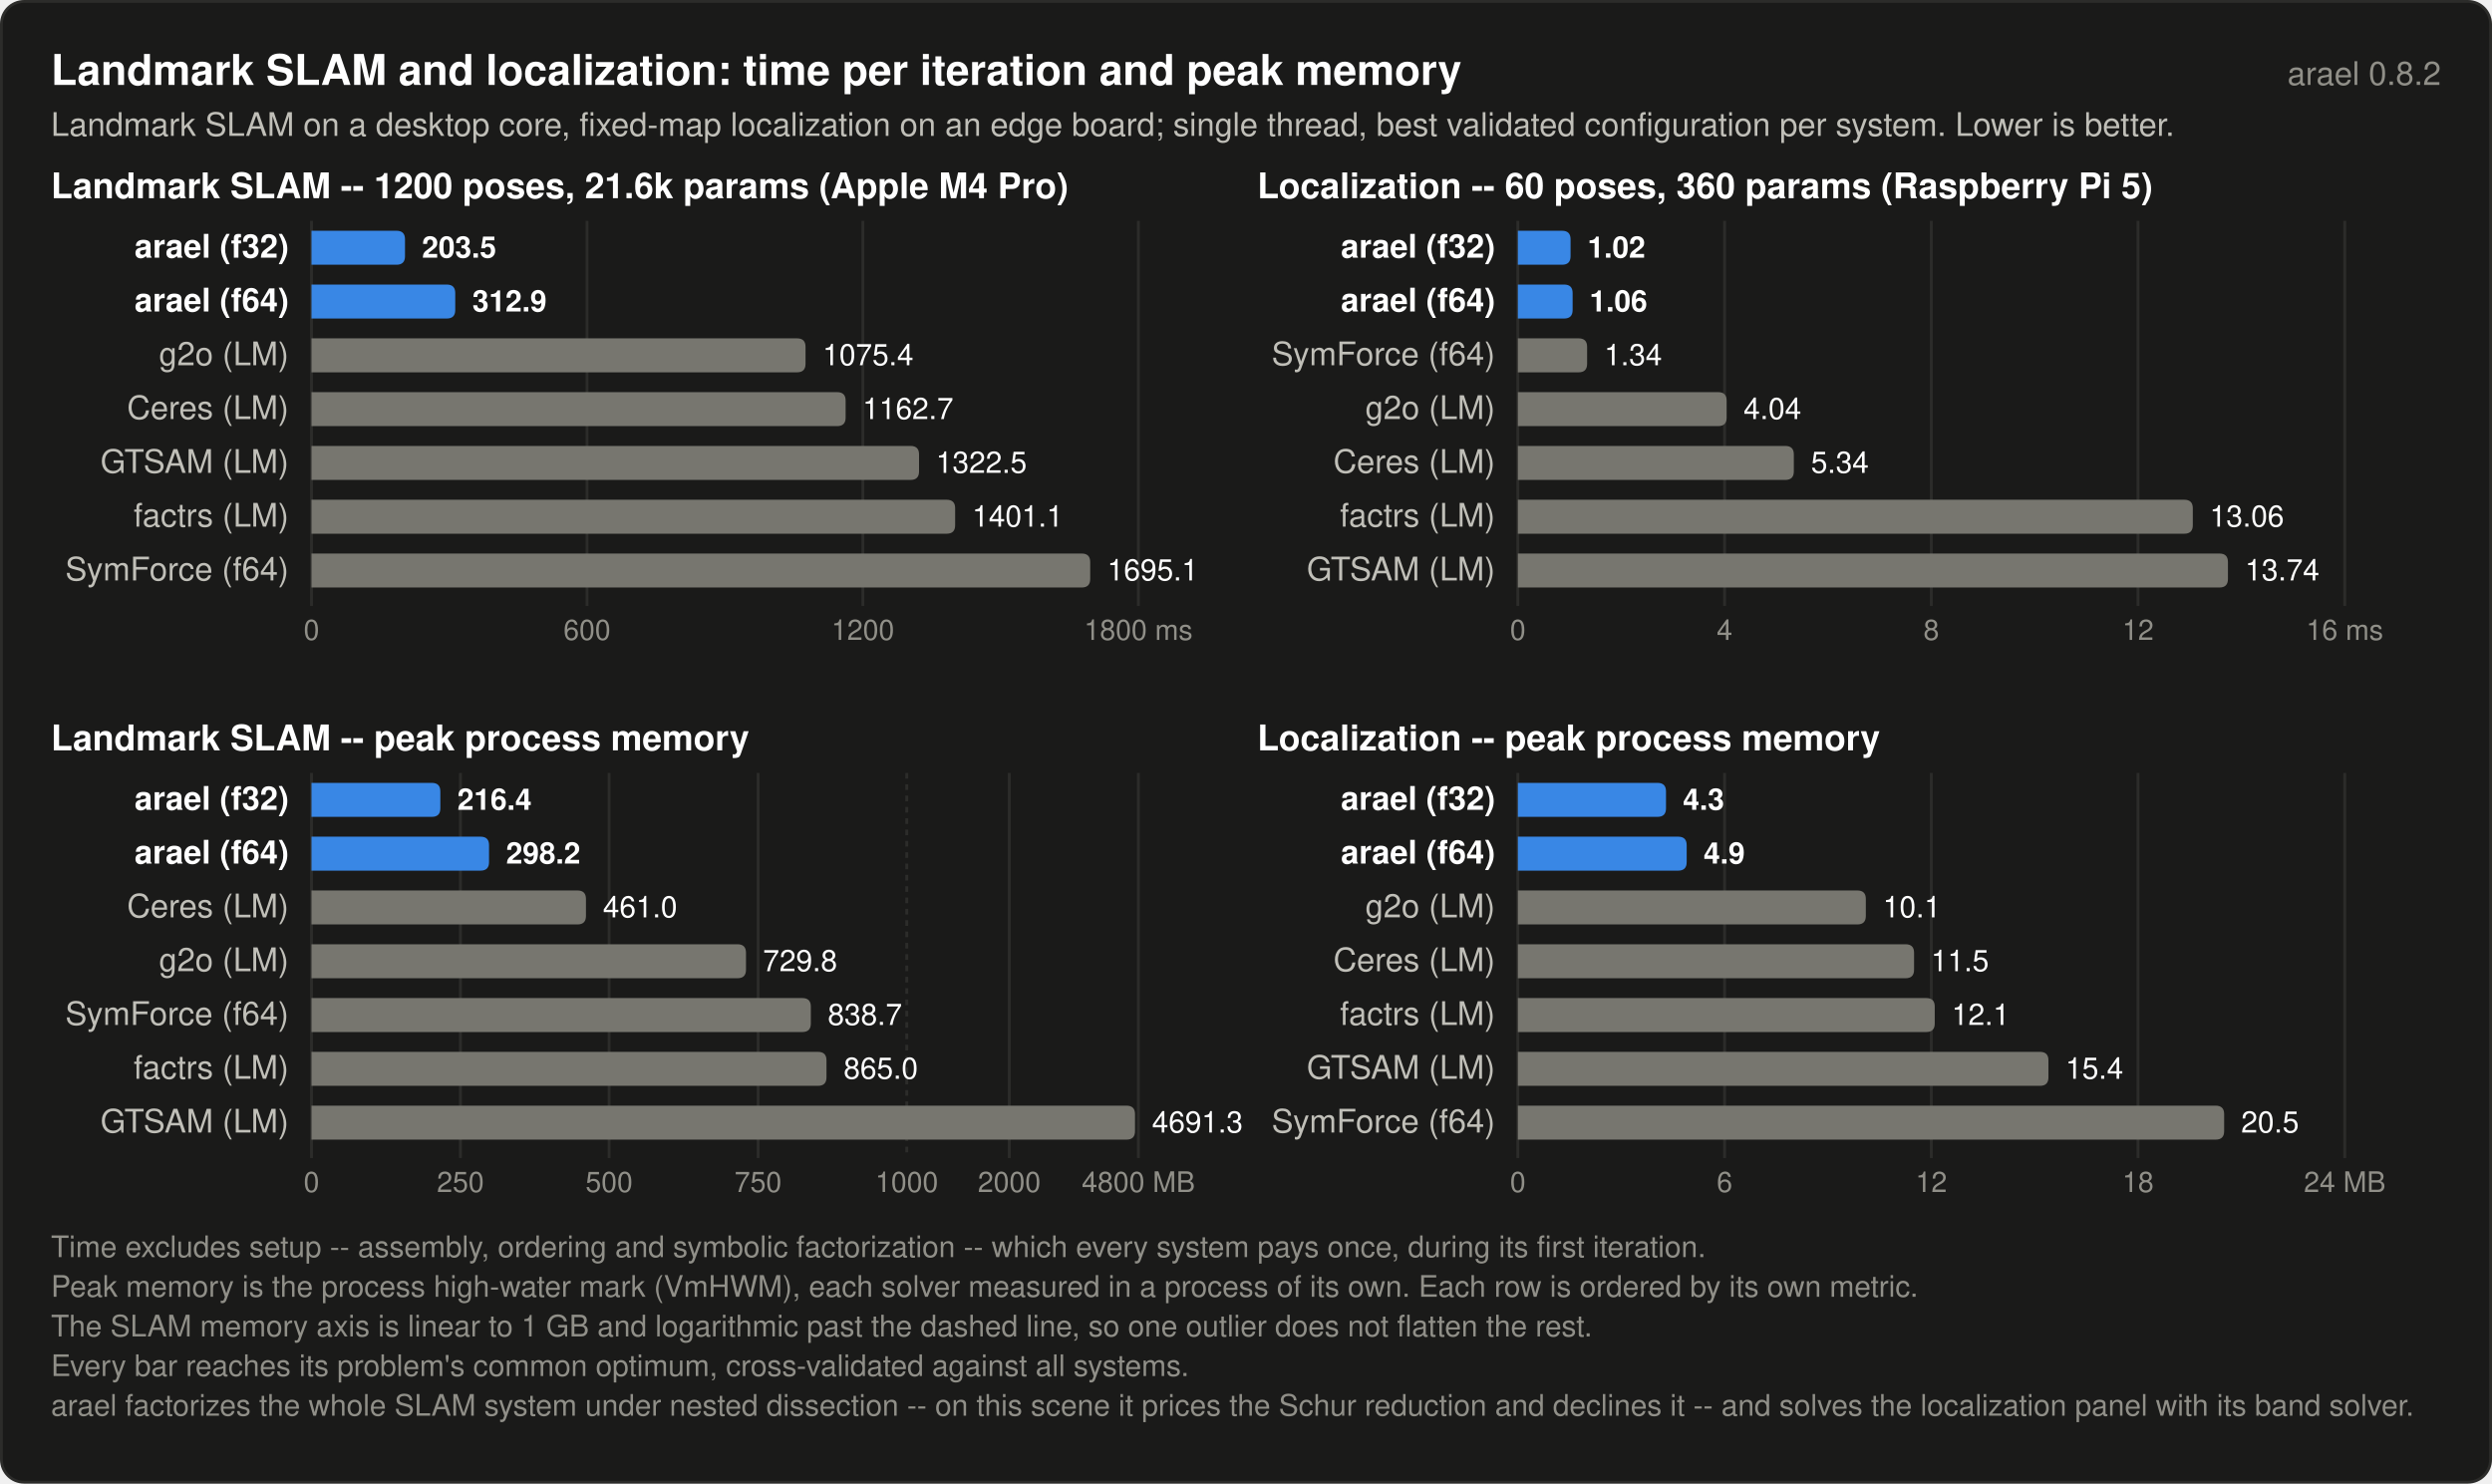
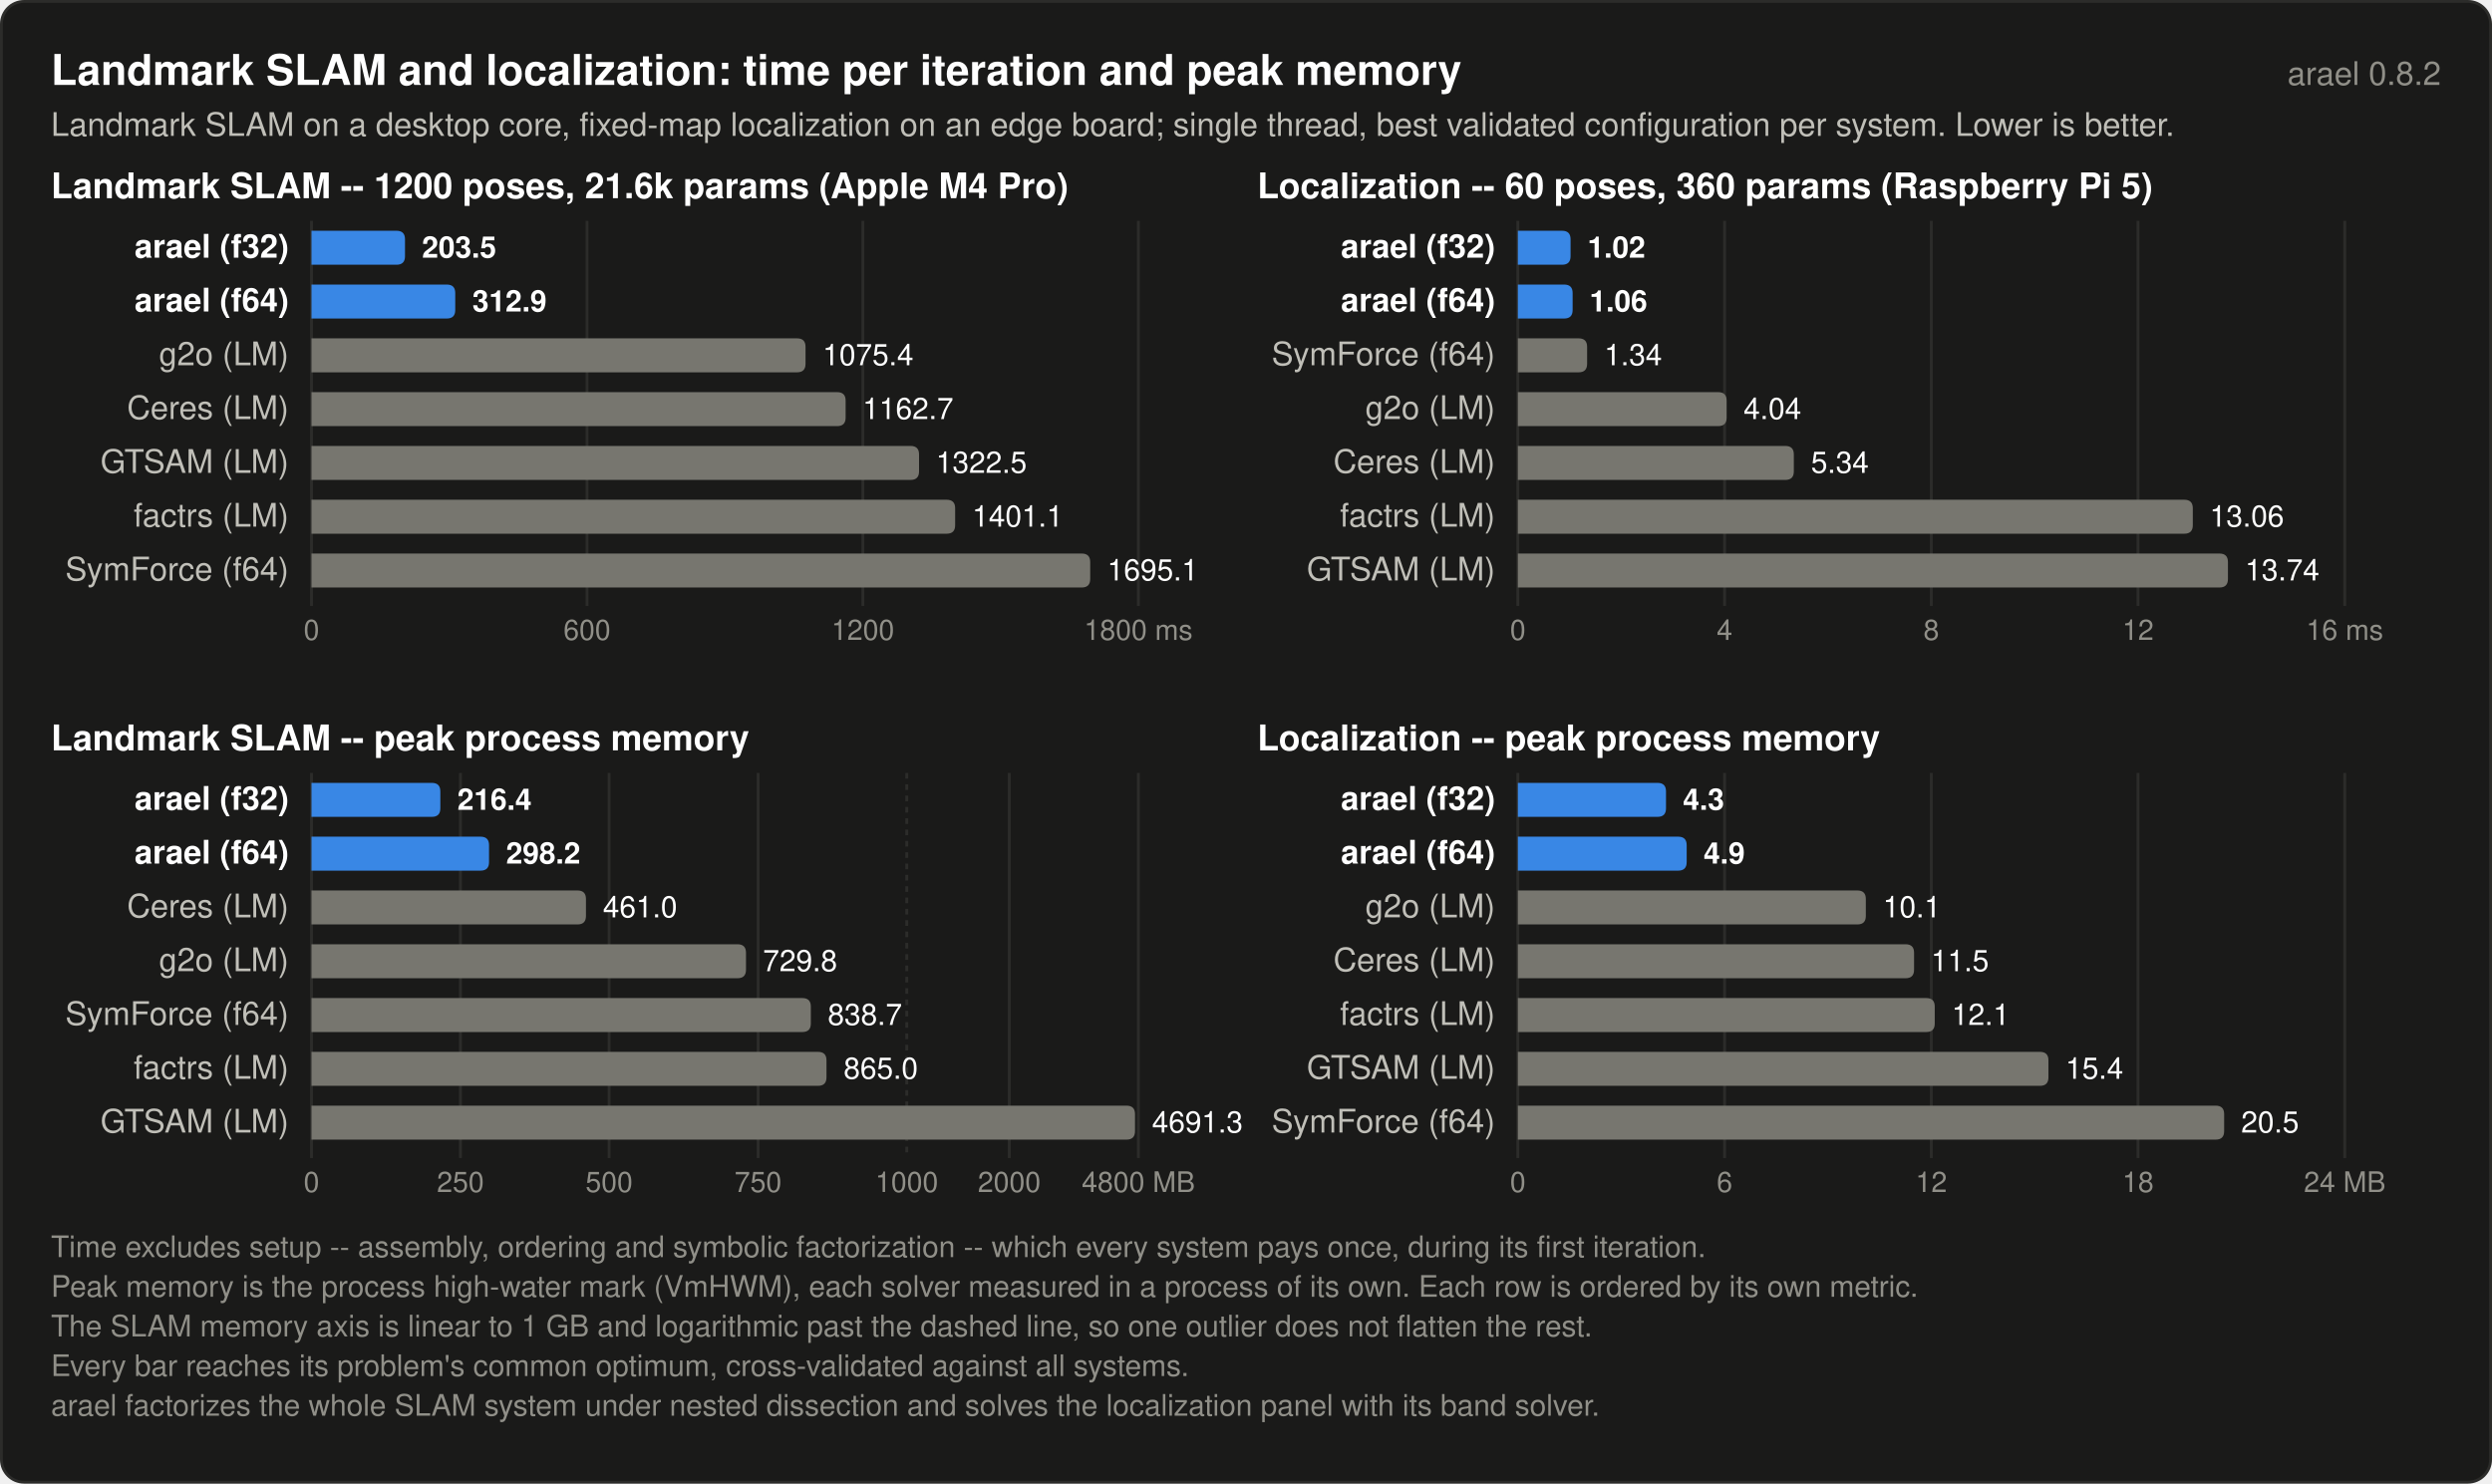
<svg xmlns="http://www.w3.org/2000/svg" width="880" height="524" viewBox="0 0 880 524" font-family="ui-sans-serif, system-ui, -apple-system, 'Segoe UI', Helvetica, Arial, sans-serif">
  <rect x="0.5" y="0.5" width="879" height="523" rx="8" fill="#1a1a19" stroke="#2c2c2a" />
  <text x="18" y="30" font-size="15" font-weight="600" fill="#ffffff">Landmark SLAM and localization: time per iteration and peak memory</text>
  <text x="862" y="30" font-size="11.5" text-anchor="end" fill="#908f88">arael 0.8.2</text>
  <text x="18" y="48" font-size="11.5" fill="#c0bfb8">Landmark SLAM on a desktop core, fixed-map localization on an edge board; single thread, best validated configuration per system. Lower is better.</text>
  <text x="18" y="70" font-size="12.5" font-weight="600" fill="#ffffff">Landmark SLAM -- 1200 poses, 21.6k params (Apple M4 Pro)</text>
  <line x1="110.0" y1="78" x2="110.0" y2="214" stroke="#2c2c2a" stroke-width="1" />
  <text x="110.0" y="226" font-size="10" text-anchor="middle" fill="#908f88">0</text>
  <line x1="207.3" y1="78" x2="207.3" y2="214" stroke="#2c2c2a" stroke-width="1" />
  <text x="207.3" y="226" font-size="10" text-anchor="middle" fill="#908f88">600</text>
  <line x1="304.7" y1="78" x2="304.7" y2="214" stroke="#2c2c2a" stroke-width="1" />
  <text x="304.7" y="226" font-size="10" text-anchor="middle" fill="#908f88">1200</text>
  <line x1="402.0" y1="78" x2="402.0" y2="214" stroke="#2c2c2a" stroke-width="1" />
  <text x="402.0" y="226" font-size="10" text-anchor="middle" fill="#908f88">1800 ms</text>
  <text x="102" y="91.0" font-size="11.5" text-anchor="end" font-weight="600" fill="#ffffff">arael (f32)</text>
  <path d="M110,81.5 L140.019,81.5 Q143.019,81.5 143.019,84.5 L143.019,90.5 Q143.019,93.5 140.019,93.5 L110,93.5 Z" fill="#3987e5" />
  <text x="149.0" y="91.0" font-size="10.5" font-weight="600" fill="#ffffff">203.5</text>
  <text x="102" y="110.0" font-size="11.5" text-anchor="end" font-weight="600" fill="#ffffff">arael (f64)</text>
  <path d="M110,100.5 L157.764,100.5 Q160.764,100.5 160.764,103.5 L160.764,109.5 Q160.764,112.5 157.764,112.5 L110,112.5 Z" fill="#3987e5" />
  <text x="166.8" y="110.0" font-size="10.5" font-weight="600" fill="#ffffff">312.9</text>
  <text x="102" y="129.0" font-size="11.5" text-anchor="end" fill="#c0bfb8">g2o (LM)</text>
  <path d="M110,119.5 L281.457,119.5 Q284.457,119.5 284.457,122.5 L284.457,128.5 Q284.457,131.5 281.457,131.5 L110,131.5 Z" fill="#77766f" />
  <text x="290.5" y="129.0" font-size="10.5" fill="#ffffff">1075.4</text>
  <text x="102" y="148.0" font-size="11.5" text-anchor="end" fill="#c0bfb8">Ceres (LM)</text>
  <path d="M110,138.5 L295.617,138.5 Q298.617,138.5 298.617,141.5 L298.617,147.5 Q298.617,150.5 295.617,150.5 L110,150.5 Z" fill="#77766f" />
  <text x="304.6" y="148.0" font-size="10.5" fill="#ffffff">1162.7</text>
  <text x="102" y="167.0" font-size="11.5" text-anchor="end" fill="#c0bfb8">GTSAM (LM)</text>
  <path d="M110,157.5 L321.545,157.5 Q324.545,157.5 324.545,160.5 L324.545,166.5 Q324.545,169.5 321.545,169.5 L110,169.5 Z" fill="#77766f" />
  <text x="330.5" y="167.0" font-size="10.5" fill="#ffffff">1322.5</text>
  <text x="102" y="186.0" font-size="11.5" text-anchor="end" fill="#c0bfb8">factrs (LM)</text>
  <path d="M110,176.5 L334.293,176.5 Q337.293,176.5 337.293,179.5 L337.293,185.5 Q337.293,188.5 334.293,188.5 L110,188.5 Z" fill="#77766f" />
  <text x="343.3" y="186.0" font-size="10.5" fill="#ffffff">1401.1</text>
  <text x="102" y="205.0" font-size="11.5" text-anchor="end" fill="#c0bfb8">SymForce (f64)</text>
  <path d="M110,195.5 L381.985,195.5 Q384.985,195.5 384.985,198.5 L384.985,204.5 Q384.985,207.5 381.985,207.5 L110,207.5 Z" fill="#77766f" />
  <text x="391.0" y="205.0" font-size="10.5" fill="#ffffff">1695.1</text>
  <text x="444" y="70" font-size="12.5" font-weight="600" fill="#ffffff">Localization -- 60 poses, 360 params (Raspberry Pi 5)</text>
  <line x1="536.0" y1="78" x2="536.0" y2="214" stroke="#2c2c2a" stroke-width="1" />
  <text x="536.0" y="226" font-size="10" text-anchor="middle" fill="#908f88">0</text>
  <line x1="609.0" y1="78" x2="609.0" y2="214" stroke="#2c2c2a" stroke-width="1" />
  <text x="609.0" y="226" font-size="10" text-anchor="middle" fill="#908f88">4</text>
  <line x1="682.0" y1="78" x2="682.0" y2="214" stroke="#2c2c2a" stroke-width="1" />
  <text x="682.0" y="226" font-size="10" text-anchor="middle" fill="#908f88">8</text>
  <line x1="755.0" y1="78" x2="755.0" y2="214" stroke="#2c2c2a" stroke-width="1" />
  <text x="755.0" y="226" font-size="10" text-anchor="middle" fill="#908f88">12</text>
  <line x1="828.0" y1="78" x2="828.0" y2="214" stroke="#2c2c2a" stroke-width="1" />
  <text x="828.0" y="226" font-size="10" text-anchor="middle" fill="#908f88">16 ms</text>
  <text x="528" y="91.0" font-size="11.5" text-anchor="end" font-weight="600" fill="#ffffff">arael (f32)</text>
  <path d="M536,81.5 L551.615,81.5 Q554.615,81.5 554.615,84.5 L554.615,90.5 Q554.615,93.5 551.615,93.5 L536,93.5 Z" fill="#3987e5" />
  <text x="560.6" y="91.0" font-size="10.5" font-weight="600" fill="#ffffff">1.02</text>
  <text x="528" y="110.0" font-size="11.5" text-anchor="end" font-weight="600" fill="#ffffff">arael (f64)</text>
  <path d="M536,100.5 L552.345,100.5 Q555.345,100.5 555.345,103.5 L555.345,109.5 Q555.345,112.5 552.345,112.5 L536,112.5 Z" fill="#3987e5" />
  <text x="561.3" y="110.0" font-size="10.5" font-weight="600" fill="#ffffff">1.06</text>
  <text x="528" y="129.0" font-size="11.5" text-anchor="end" fill="#c0bfb8">SymForce (f64)</text>
  <path d="M536,119.5 L557.455,119.5 Q560.455,119.5 560.455,122.5 L560.455,128.5 Q560.455,131.5 557.455,131.5 L536,131.5 Z" fill="#77766f" />
  <text x="566.5" y="129.0" font-size="10.5" fill="#ffffff">1.34</text>
  <text x="528" y="148.0" font-size="11.5" text-anchor="end" fill="#c0bfb8">g2o (LM)</text>
  <path d="M536,138.5 L606.73,138.5 Q609.73,138.5 609.73,141.5 L609.73,147.5 Q609.73,150.5 606.73,150.5 L536,150.5 Z" fill="#77766f" />
  <text x="615.7" y="148.0" font-size="10.5" fill="#ffffff">4.04</text>
  <text x="528" y="167.0" font-size="11.5" text-anchor="end" fill="#c0bfb8">Ceres (LM)</text>
  <path d="M536,157.5 L630.455,157.5 Q633.455,157.5 633.455,160.5 L633.455,166.5 Q633.455,169.5 630.455,169.5 L536,169.5 Z" fill="#77766f" />
  <text x="639.5" y="167.0" font-size="10.5" fill="#ffffff">5.34</text>
  <text x="528" y="186.0" font-size="11.5" text-anchor="end" fill="#c0bfb8">factrs (LM)</text>
  <path d="M536,176.5 L771.345,176.5 Q774.345,176.5 774.345,179.5 L774.345,185.5 Q774.345,188.5 771.345,188.5 L536,188.5 Z" fill="#77766f" />
  <text x="780.3" y="186.0" font-size="10.5" fill="#ffffff">13.06</text>
  <text x="528" y="205.0" font-size="11.5" text-anchor="end" fill="#c0bfb8">GTSAM (LM)</text>
  <path d="M536,195.5 L783.755,195.5 Q786.755,195.5 786.755,198.5 L786.755,204.5 Q786.755,207.5 783.755,207.5 L536,207.5 Z" fill="#77766f" />
  <text x="792.8" y="205.0" font-size="10.5" fill="#ffffff">13.74</text>
  <text x="18" y="265" font-size="12.5" font-weight="600" fill="#ffffff">Landmark SLAM -- peak process memory</text>
  <line x1="110.0" y1="273" x2="110.0" y2="409" stroke="#2c2c2a" stroke-width="1" />
  <text x="110.0" y="421" font-size="10" text-anchor="middle" fill="#908f88">0</text>
  <line x1="162.6" y1="273" x2="162.6" y2="409" stroke="#2c2c2a" stroke-width="1" />
  <text x="162.6" y="421" font-size="10" text-anchor="middle" fill="#908f88">250</text>
  <line x1="215.1" y1="273" x2="215.1" y2="409" stroke="#2c2c2a" stroke-width="1" />
  <text x="215.1" y="421" font-size="10" text-anchor="middle" fill="#908f88">500</text>
  <line x1="267.7" y1="273" x2="267.7" y2="409" stroke="#2c2c2a" stroke-width="1" />
  <text x="267.7" y="421" font-size="10" text-anchor="middle" fill="#908f88">750</text>
  <line x1="320.2" y1="273" x2="320.2" y2="409" stroke="#2c2c2a" stroke-width="1" stroke-dasharray="2 2" />
  <text x="320.2" y="421" font-size="10" text-anchor="middle" fill="#908f88">1000</text>
  <line x1="356.4" y1="273" x2="356.4" y2="409" stroke="#2c2c2a" stroke-width="1" />
  <text x="356.4" y="421" font-size="10" text-anchor="middle" fill="#908f88">2000</text>
  <line x1="402.0" y1="273" x2="402.0" y2="409" stroke="#2c2c2a" stroke-width="1" />
  <text x="402.0" y="421" font-size="10" text-anchor="middle" fill="#908f88">4800 MB</text>
  <text x="102" y="286.0" font-size="11.5" text-anchor="end" font-weight="600" fill="#ffffff">arael (f32)</text>
  <path d="M110,276.5 L152.496,276.5 Q155.496,276.5 155.496,279.5 L155.496,285.5 Q155.496,288.5 152.496,288.5 L110,288.5 Z" fill="#3987e5" />
  <text x="161.5" y="286.0" font-size="10.5" font-weight="600" fill="#ffffff">216.4</text>
  <text x="102" y="305.0" font-size="11.5" text-anchor="end" font-weight="600" fill="#ffffff">arael (f64)</text>
  <path d="M110,295.5 L169.694,295.5 Q172.694,295.5 172.694,298.5 L172.694,304.5 Q172.694,307.5 169.694,307.5 L110,307.5 Z" fill="#3987e5" />
  <text x="178.7" y="305.0" font-size="10.5" font-weight="600" fill="#ffffff">298.2</text>
  <text x="102" y="324.0" font-size="11.5" text-anchor="end" fill="#c0bfb8">Ceres (LM)</text>
  <path d="M110,314.5 L203.921,314.5 Q206.921,314.5 206.921,317.5 L206.921,323.5 Q206.921,326.5 203.921,326.5 L110,326.5 Z" fill="#77766f" />
  <text x="212.9" y="324.0" font-size="10.5" fill="#ffffff">461.0</text>
  <text x="102" y="343.0" font-size="11.5" text-anchor="end" fill="#c0bfb8">g2o (LM)</text>
  <path d="M110,333.5 L260.433,333.5 Q263.433,333.5 263.433,336.5 L263.433,342.5 Q263.433,345.5 260.433,345.5 L110,345.5 Z" fill="#77766f" />
  <text x="269.4" y="343.0" font-size="10.5" fill="#ffffff">729.8</text>
  <text x="102" y="362.0" font-size="11.5" text-anchor="end" fill="#c0bfb8">SymForce (f64)</text>
  <path d="M110,352.5 L283.328,352.5 Q286.328,352.5 286.328,355.5 L286.328,361.5 Q286.328,364.5 283.328,364.5 L110,364.5 Z" fill="#77766f" />
  <text x="292.3" y="362.0" font-size="10.5" fill="#ffffff">838.7</text>
  <text x="102" y="381.0" font-size="11.5" text-anchor="end" fill="#c0bfb8">factrs (LM)</text>
  <path d="M110,371.5 L288.858,371.5 Q291.858,371.5 291.858,374.5 L291.858,380.5 Q291.858,383.5 288.858,383.5 L110,383.5 Z" fill="#77766f" />
  <text x="297.9" y="381.0" font-size="10.5" fill="#ffffff">865.0</text>
  <text x="102" y="400.0" font-size="11.5" text-anchor="end" fill="#c0bfb8">GTSAM (LM)</text>
  <path d="M110,390.5 L397.806,390.5 Q400.806,390.5 400.806,393.5 L400.806,399.5 Q400.806,402.5 397.806,402.5 L110,402.5 Z" fill="#77766f" />
  <text x="406.8" y="400.0" font-size="10.5" fill="#ffffff">4691.3</text>
  <text x="444" y="265" font-size="12.5" font-weight="600" fill="#ffffff">Localization -- peak process memory</text>
  <line x1="536.0" y1="273" x2="536.0" y2="409" stroke="#2c2c2a" stroke-width="1" />
  <text x="536.0" y="421" font-size="10" text-anchor="middle" fill="#908f88">0</text>
  <line x1="609.0" y1="273" x2="609.0" y2="409" stroke="#2c2c2a" stroke-width="1" />
  <text x="609.0" y="421" font-size="10" text-anchor="middle" fill="#908f88">6</text>
  <line x1="682.0" y1="273" x2="682.0" y2="409" stroke="#2c2c2a" stroke-width="1" />
  <text x="682.0" y="421" font-size="10" text-anchor="middle" fill="#908f88">12</text>
  <line x1="755.0" y1="273" x2="755.0" y2="409" stroke="#2c2c2a" stroke-width="1" />
  <text x="755.0" y="421" font-size="10" text-anchor="middle" fill="#908f88">18</text>
  <line x1="828.0" y1="273" x2="828.0" y2="409" stroke="#2c2c2a" stroke-width="1" />
  <text x="828.0" y="421" font-size="10" text-anchor="middle" fill="#908f88">24 MB</text>
  <text x="528" y="286.0" font-size="11.5" text-anchor="end" font-weight="600" fill="#ffffff">arael (f32)</text>
  <path d="M536,276.5 L585.317,276.5 Q588.317,276.5 588.317,279.5 L588.317,285.5 Q588.317,288.5 585.317,288.5 L536,288.5 Z" fill="#3987e5" />
  <text x="594.3" y="286.0" font-size="10.5" font-weight="600" fill="#ffffff">4.3</text>
  <text x="528" y="305.0" font-size="11.5" text-anchor="end" font-weight="600" fill="#ffffff">arael (f64)</text>
  <path d="M536,295.5 L592.617,295.5 Q595.617,295.5 595.617,298.5 L595.617,304.5 Q595.617,307.5 592.617,307.5 L536,307.5 Z" fill="#3987e5" />
  <text x="601.6" y="305.0" font-size="10.5" font-weight="600" fill="#ffffff">4.9</text>
  <text x="528" y="324.0" font-size="11.5" text-anchor="end" fill="#c0bfb8">g2o (LM)</text>
  <path d="M536,314.5 L655.883,314.5 Q658.883,314.5 658.883,317.5 L658.883,323.5 Q658.883,326.5 655.883,326.5 L536,326.5 Z" fill="#77766f" />
  <text x="664.9" y="324.0" font-size="10.5" fill="#ffffff">10.1</text>
  <text x="528" y="343.0" font-size="11.5" text-anchor="end" fill="#c0bfb8">Ceres (LM)</text>
  <path d="M536,333.5 L672.917,333.5 Q675.917,333.5 675.917,336.5 L675.917,342.5 Q675.917,345.5 672.917,345.5 L536,345.5 Z" fill="#77766f" />
  <text x="681.9" y="343.0" font-size="10.5" fill="#ffffff">11.5</text>
  <text x="528" y="362.0" font-size="11.5" text-anchor="end" fill="#c0bfb8">factrs (LM)</text>
  <path d="M536,352.5 L680.217,352.5 Q683.217,352.5 683.217,355.5 L683.217,361.5 Q683.217,364.5 680.217,364.5 L536,364.5 Z" fill="#77766f" />
  <text x="689.2" y="362.0" font-size="10.5" fill="#ffffff">12.1</text>
  <text x="528" y="381.0" font-size="11.5" text-anchor="end" fill="#c0bfb8">GTSAM (LM)</text>
  <path d="M536,371.5 L720.367,371.5 Q723.367,371.5 723.367,374.5 L723.367,380.5 Q723.367,383.5 720.367,383.5 L536,383.5 Z" fill="#77766f" />
  <text x="729.4" y="381.0" font-size="10.5" fill="#ffffff">15.4</text>
  <text x="528" y="400.0" font-size="11.5" text-anchor="end" fill="#c0bfb8">SymForce (f64)</text>
  <path d="M536,390.5 L782.417,390.5 Q785.417,390.5 785.417,393.5 L785.417,399.5 Q785.417,402.5 782.417,402.5 L536,402.5 Z" fill="#77766f" />
  <text x="791.4" y="400.0" font-size="10.5" fill="#ffffff">20.5</text>
  <text x="18" y="444" font-size="10.5" fill="#908f88">Time excludes setup -- assembly, ordering and symbolic factorization -- which every system pays once, during its first iteration.</text>
  <text x="18" y="458" font-size="10.5" fill="#908f88">Peak memory is the process high-water mark (VmHWM), each solver measured in a process of its own. Each row is ordered by its own metric.</text>
  <text x="18" y="472" font-size="10.5" fill="#908f88">The SLAM memory axis is linear to 1 GB and logarithmic past the dashed line, so one outlier does not flatten the rest.</text>
  <text x="18" y="486" font-size="10.5" fill="#908f88">Every bar reaches its problem's common optimum, cross-validated against all systems.</text>
-   <text x="18" y="500" font-size="10.5" fill="#908f88">arael factorizes the whole SLAM system under nested dissection -- on this scene it prices the Schur reduction and declines it -- and solves the localization panel with its band solver.</text>
+   <text x="18" y="500" font-size="10.5" fill="#908f88">arael factorizes the whole SLAM system under nested dissection and solves the localization panel with its band solver.</text>
</svg>
